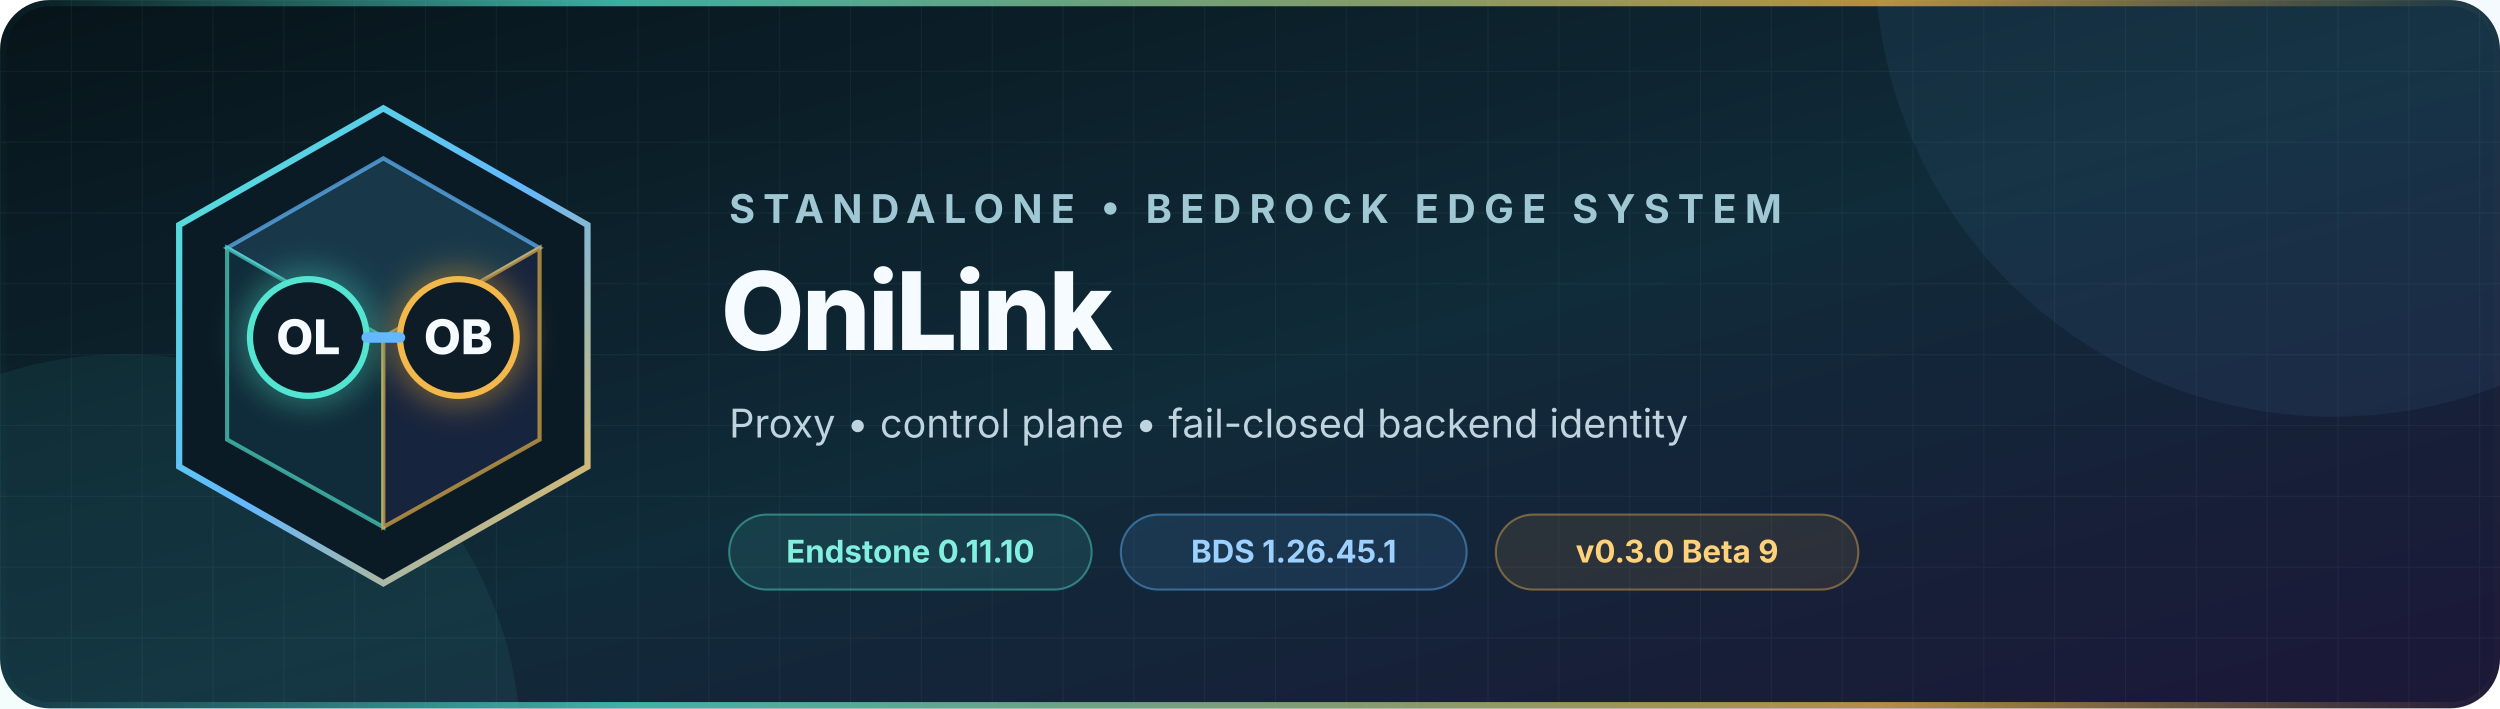
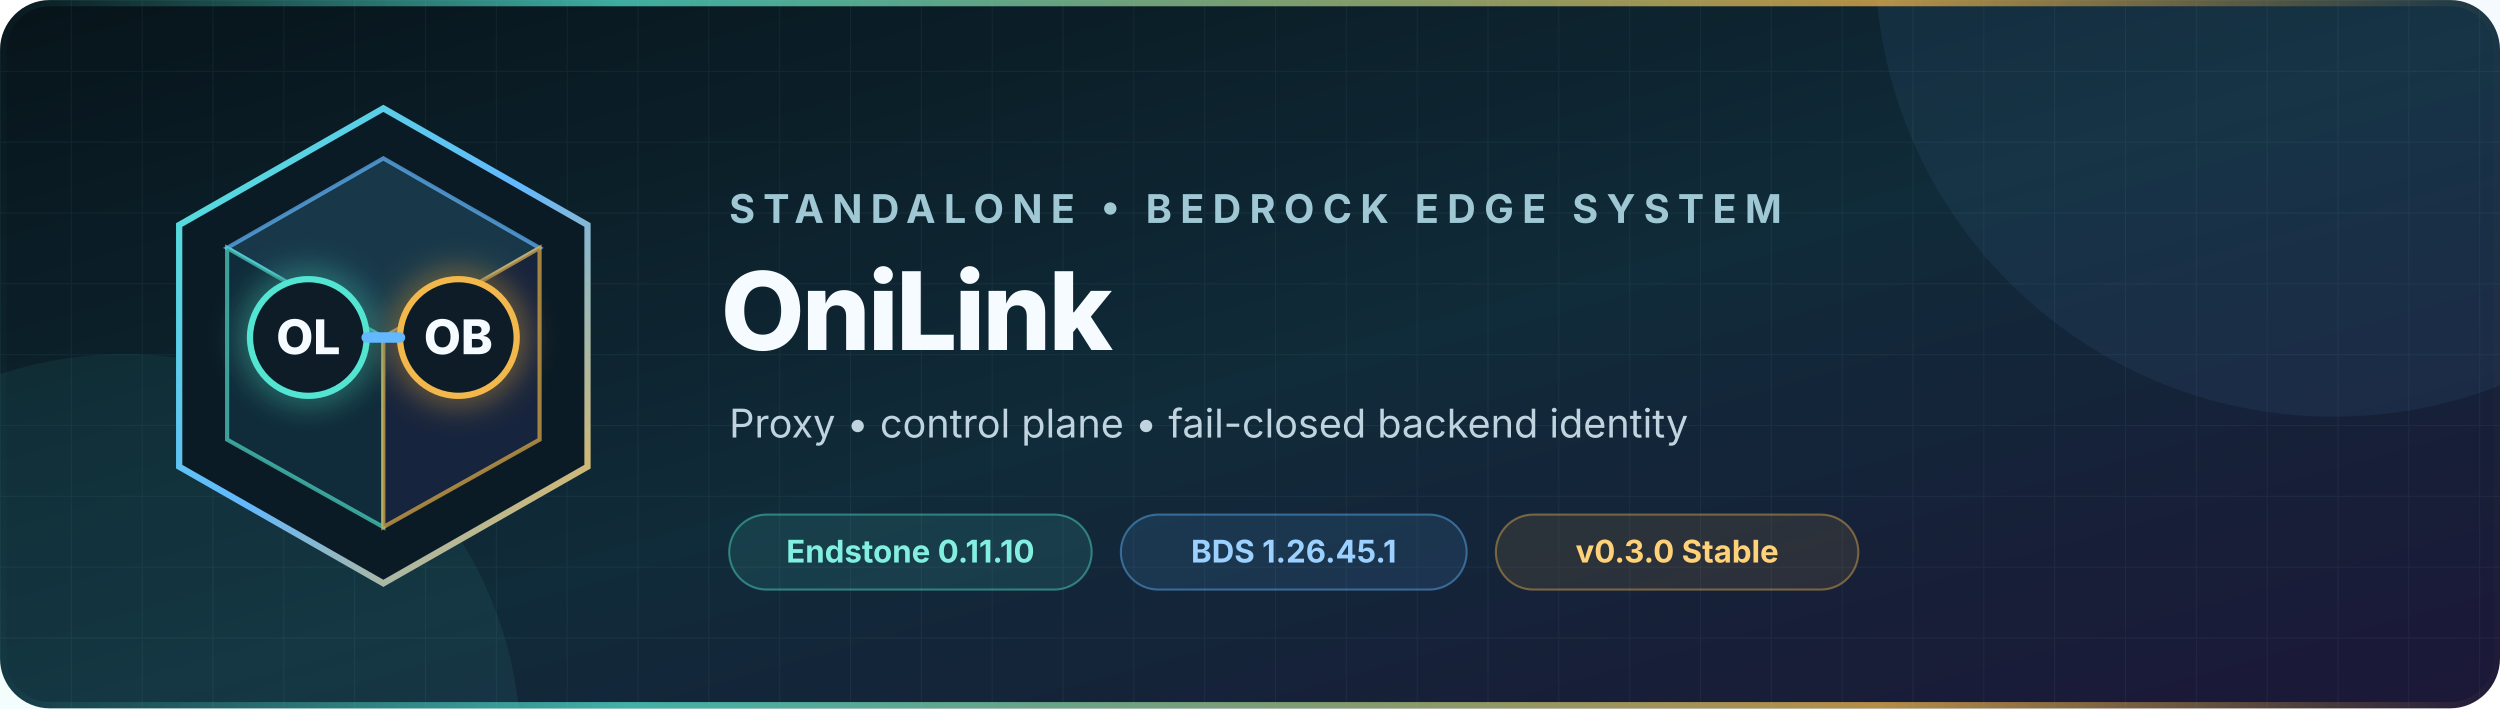
<svg xmlns="http://www.w3.org/2000/svg" width="1200" height="340" viewBox="0 0 1200 340" role="img" aria-labelledby="title description">
  <defs>
    <linearGradient id="background" x1="0" y1="0" x2="1" y2="1">
      <stop offset="0" stop-color="#07141a" />
      <stop offset="0.52" stop-color="#102b39" />
      <stop offset="1" stop-color="#1c1738" />
    </linearGradient>
    <linearGradient id="accent" x1="0" y1="0" x2="1" y2="1">
      <stop offset="0" stop-color="#52e5d1" />
      <stop offset="0.5" stop-color="#63b8ff" />
      <stop offset="1" stop-color="#f2b84b" />
    </linearGradient>
    <linearGradient id="rule" x1="0" y1="0" x2="1" y2="0">
      <stop offset="0" stop-color="#52e5d1" stop-opacity="0" />
      <stop offset="0.25" stop-color="#52e5d1" />
      <stop offset="0.75" stop-color="#f2b84b" />
      <stop offset="1" stop-color="#f2b84b" stop-opacity="0" />
    </linearGradient>
    <pattern id="grid" width="34" height="34" patternUnits="userSpaceOnUse">
      <path d="M34 0H0V34" fill="none" stroke="#9cdceb" stroke-opacity="0.055" />
    </pattern>
    <filter id="glow" x="-50%" y="-50%" width="200%" height="200%">
      <feGaussianBlur stdDeviation="8" result="blur" />
      <feMerge>
        <feMergeNode in="blur" />
        <feMergeNode in="SourceGraphic" />
      </feMerge>
    </filter>
  </defs>
  <rect width="1200" height="340" rx="24" fill="url(#background)" />
  <rect width="1200" height="340" rx="24" fill="url(#grid)" />
  <circle cx="1120" cy="-20" r="220" fill="#63b8ff" opacity="0.07" />
  <circle cx="60" cy="360" r="190" fill="#52e5d1" opacity="0.07" />
  <g transform="translate(72 48)">
    <path d="M112 4 210 60v116l-98 56-98-56V60Z" fill="#0b1b25" stroke="url(#accent)" stroke-width="3" />
    <path d="m112 28 75 43-75 43-75-43Z" fill="#18384a" stroke="#63b8ff" stroke-opacity="0.7" stroke-width="2" />
    <path d="m37 71 75 43v91l-75-42Z" fill="#102b39" stroke="#52e5d1" stroke-opacity="0.65" stroke-width="2" />
    <path d="m187 71-75 43v91l75-42Z" fill="#17243d" stroke="#f2b84b" stroke-opacity="0.65" stroke-width="2" />
    <circle cx="76" cy="114" r="28" fill="#0b1b25" stroke="#52e5d1" stroke-width="3" filter="url(#glow)" />
    <circle cx="148" cy="114" r="28" fill="#0b1b25" stroke="#f2b84b" stroke-width="3" filter="url(#glow)" />
    <path d="M104 114h16" stroke="#63b8ff" stroke-width="5" stroke-linecap="round" />
    <text x="76" y="122" text-anchor="middle" fill="#f5fbff" font-family="Inter, Segoe UI, Arial, sans-serif" font-size="23" font-weight="760">OL</text>
    <text x="148" y="122" text-anchor="middle" fill="#f5fbff" font-family="Inter, Segoe UI, Arial, sans-serif" font-size="23" font-weight="760">OB</text>
  </g>
  <g font-family="Inter, Segoe UI, Arial, sans-serif">
    <text x="350" y="107" fill="#9fc8d4" font-size="19" font-weight="650" letter-spacing="4">STANDALONE • BEDROCK EDGE SYSTEM</text>
    <text x="346" y="168" fill="#f5fbff" font-size="52" font-weight="760" letter-spacing="-1.3">OniLink</text>
    <text x="350" y="210" fill="#c0d4df" font-size="19">Proxy • control plane • fail-closed backend identity</text>
    <g transform="translate(350 247)" font-size="15" font-weight="650">
      <rect width="174" height="36" rx="18" fill="#52e5d1" fill-opacity="0.11" stroke="#52e5d1" stroke-opacity="0.44" />
      <text x="87" y="23" text-anchor="middle" fill="#82efe0">Endstone 0.11.10</text>
      <rect x="188" width="166" height="36" rx="18" fill="#63b8ff" fill-opacity="0.11" stroke="#63b8ff" stroke-opacity="0.44" />
      <text x="271" y="23" text-anchor="middle" fill="#9bd0ff">BDS 1.26.45.1</text>
      <rect x="368" width="174" height="36" rx="18" fill="#f2b84b" fill-opacity="0.1" stroke="#f2b84b" stroke-opacity="0.42" />
-       <text x="455" y="23" text-anchor="middle" fill="#ffd27a">v0.3.0 Beta 9</text>
+       <text x="455" y="23" text-anchor="middle" fill="#ffd27a">v0.3.0 Stable</text>
    </g>
  </g>
  <rect x="1.5" y="1.5" width="1197" height="337" rx="22.5" fill="none" stroke="url(#rule)" stroke-width="3" opacity="0.72" />
</svg>
